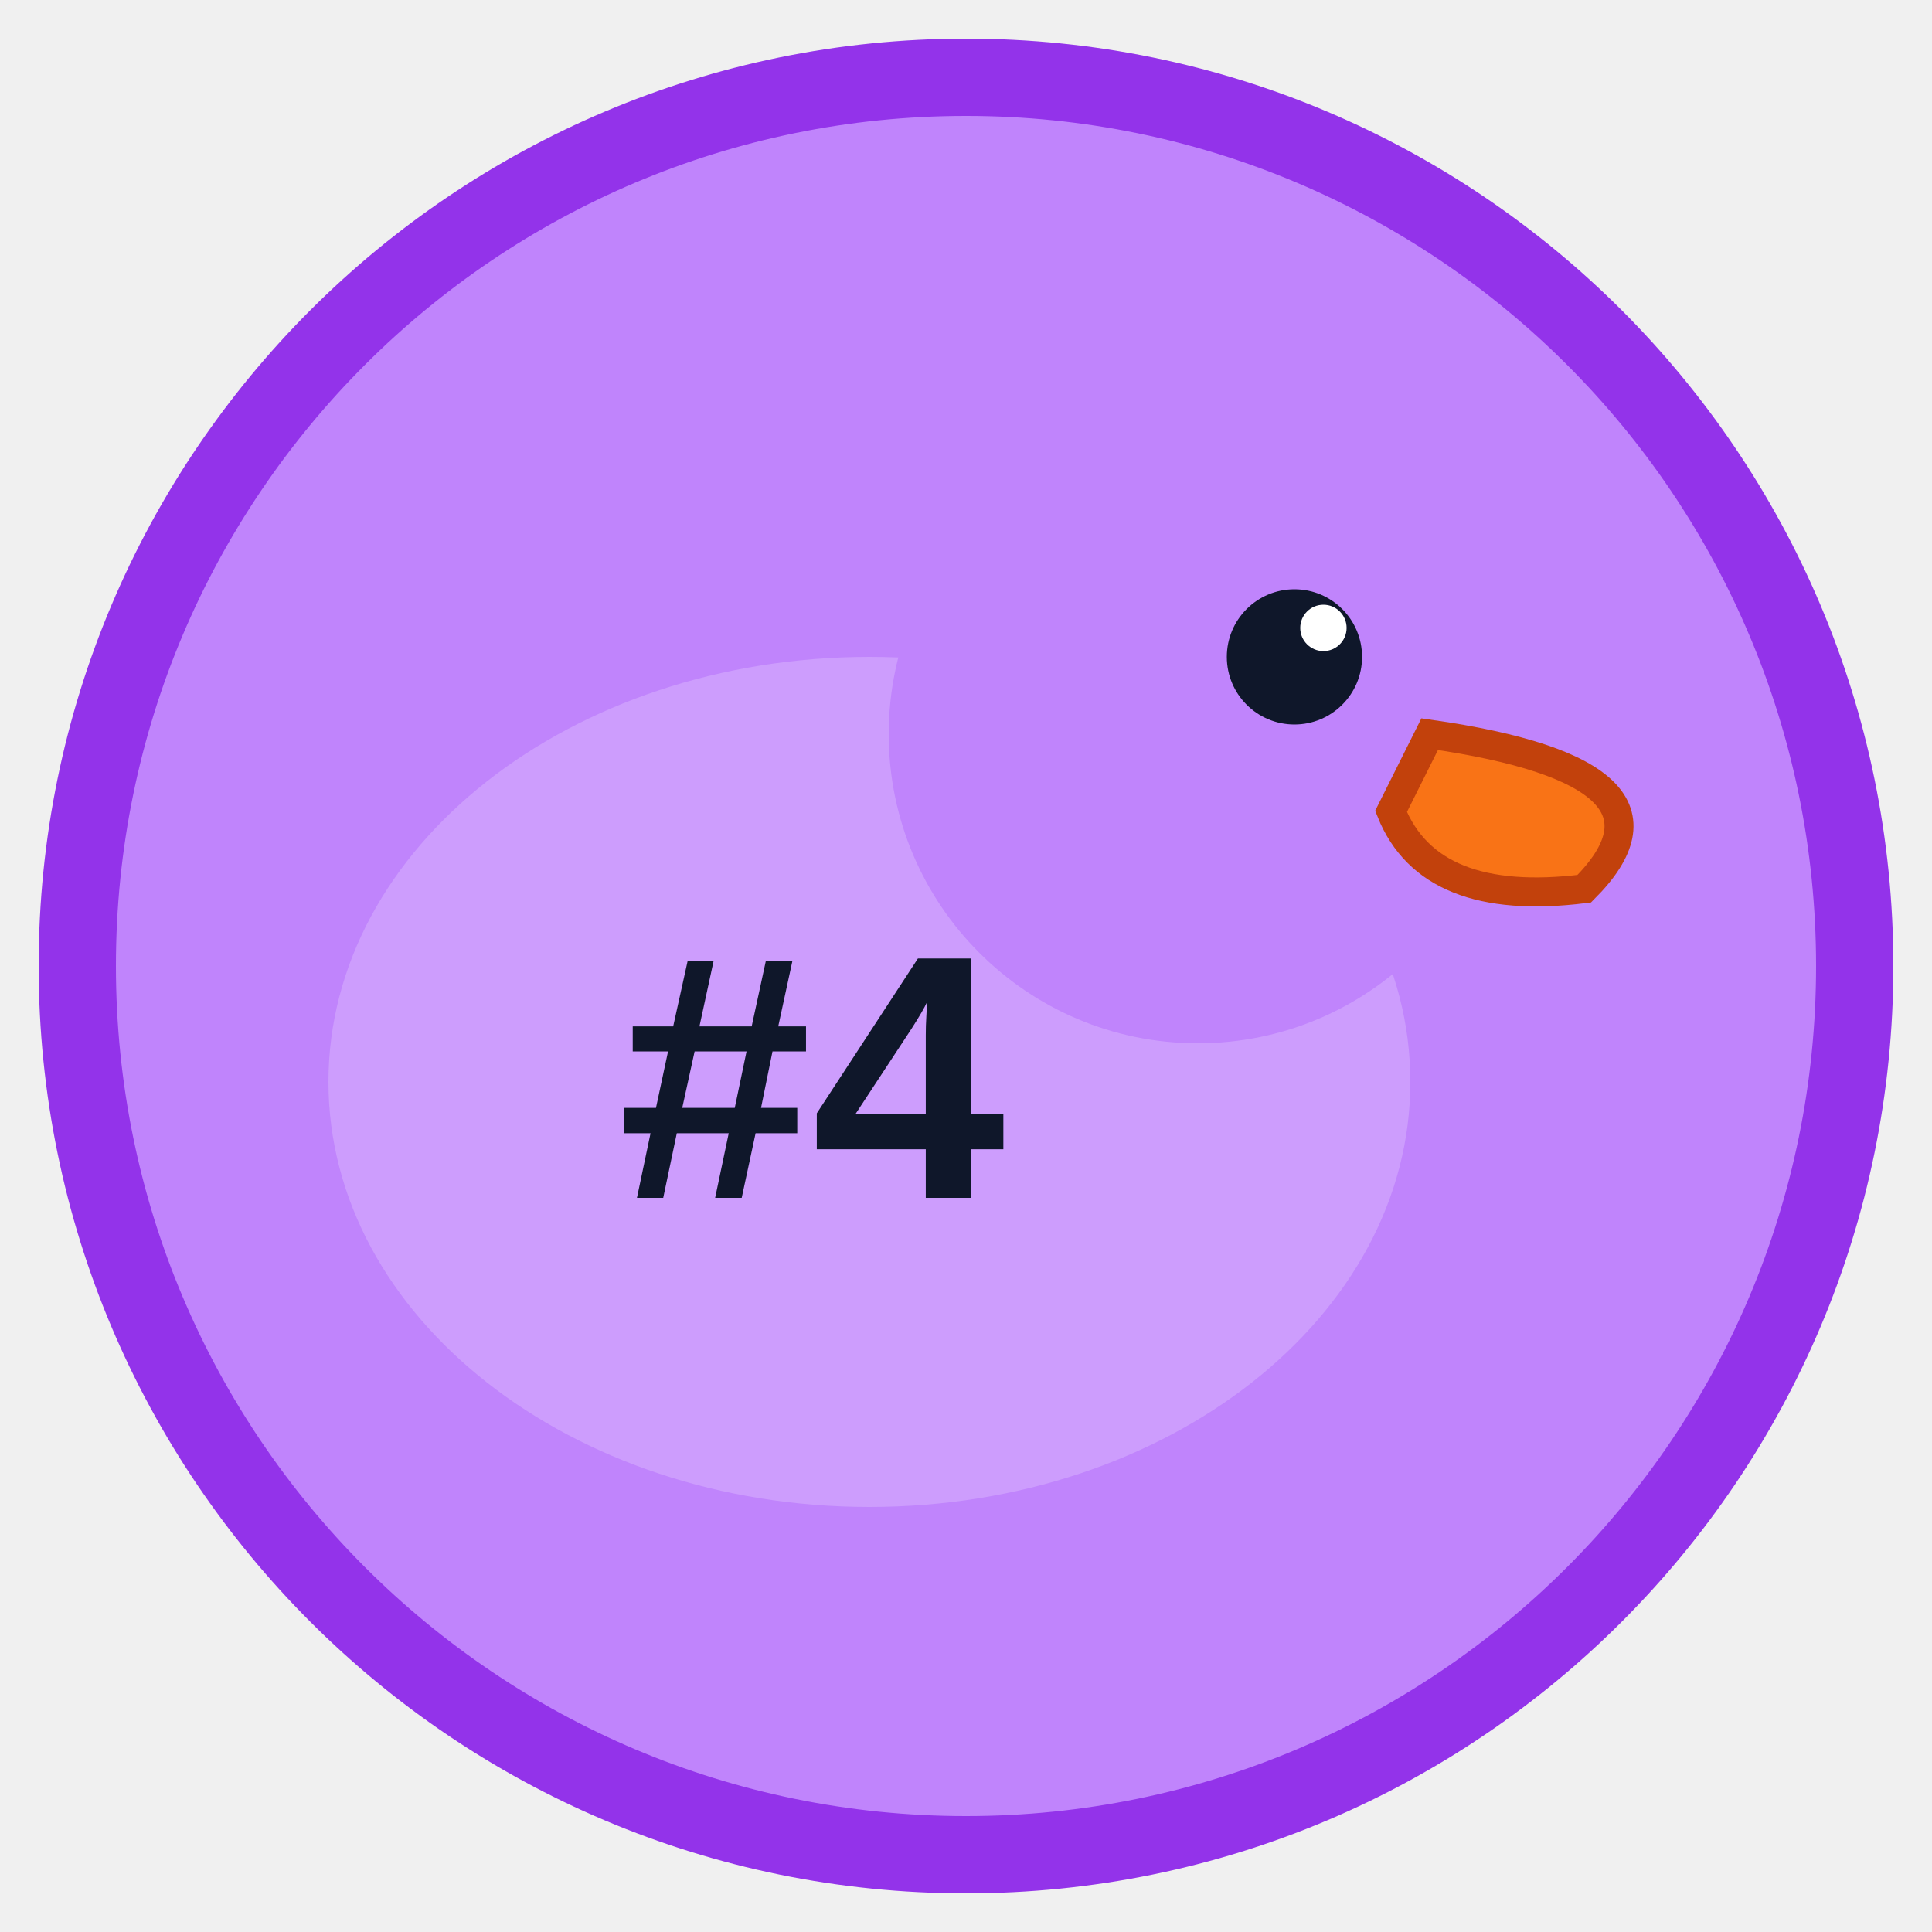
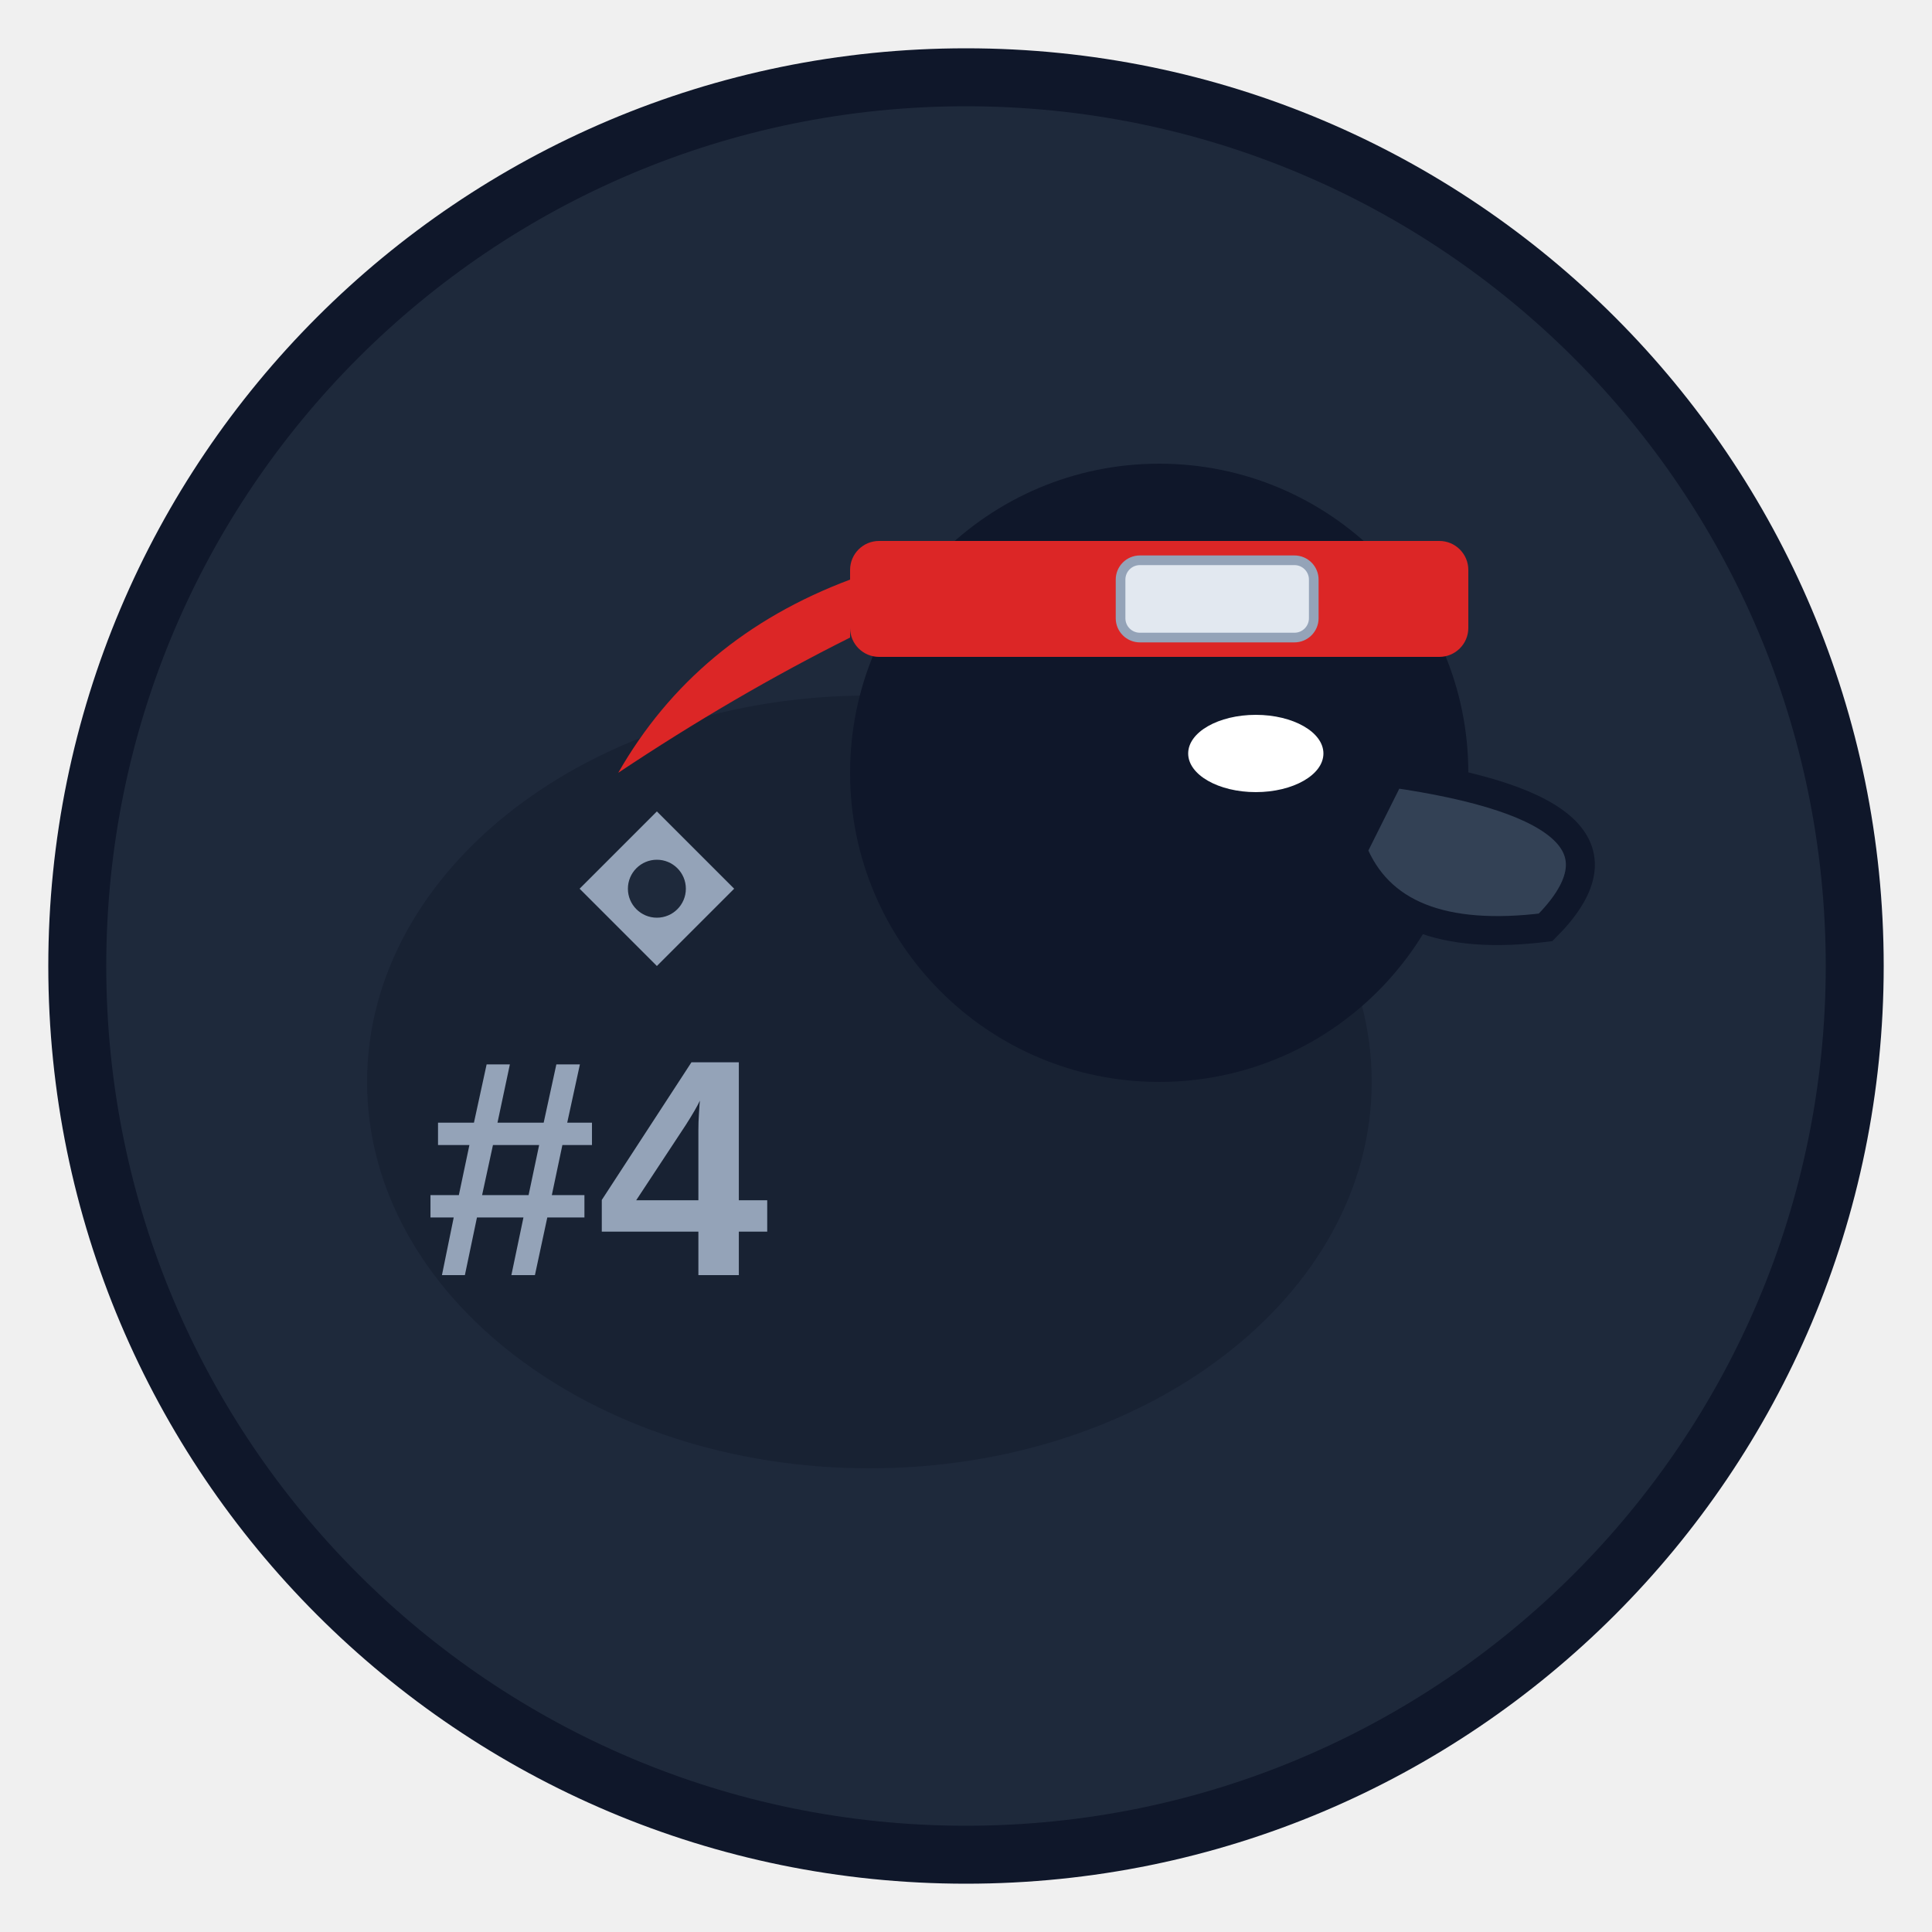
<svg xmlns="http://www.w3.org/2000/svg" viewBox="0 0 100 100" width="100" height="100">
-   <circle cx="50" cy="50" r="46" fill="#C084FC" stroke="#9333EA" stroke-width="4" />
-   <ellipse cx="45" cy="56" rx="28" ry="22" fill="#FFFFFF" fill-opacity="0.2" />
-   <circle cx="62" cy="38" r="16" fill="#C084FC" />
-   <circle cx="67" cy="34" r="3.5" fill="#0F172A" />
-   <circle cx="68.5" cy="32.5" r="1.2" fill="#FFFFFF" />
-   <path d="M74,38 Q88,40 82,46 Q74,47 72,42 Z" fill="#F97316" stroke="#C2410C" stroke-width="1.5" />
-   <text x="32" y="62" font-family="Arial, sans-serif" font-size="18" font-weight="bold" fill="#0F172A">#4</text>
+   <circle cx="50" cy="50" r="46" fill="#1E293B" stroke="#0F172A" stroke-width="3" />
+   <ellipse cx="45" cy="56" rx="26" ry="20" fill="#0F172A" fill-opacity="0.4" />
+   <path d="M34,42 L38,46 L34,50 L30,46 Z" fill="#94A3B8" />
+   <circle cx="34" cy="46" r="1.5" fill="#1E293B" />
+   <circle cx="60" cy="40" r="16" fill="#0F172A" />
+   <rect x="44" y="28" width="32" height="6" rx="1.5" fill="#DC2626" />
+   <rect x="58" y="29" width="10" height="4" rx="1" fill="#E2E8F0" stroke="#94A3B8" stroke-width="0.5" />
+   <path d="M44,30 Q36,33 32,40 Q38,36 44,33 Z" fill="#DC2626" />
+   <ellipse cx="65" cy="39" rx="3.5" ry="2" fill="#FFFFFF" />
+   <path d="M72,40 Q86,42 80,48 Q72,49 70,44 Z" fill="#334155" stroke="#0F172A" stroke-width="1.5" />
+   <text x="22" y="66" font-family="'Plus Jakarta Sans', Arial, sans-serif" font-size="16" font-weight="900" fill="#94A3B8">#4</text>
</svg>
